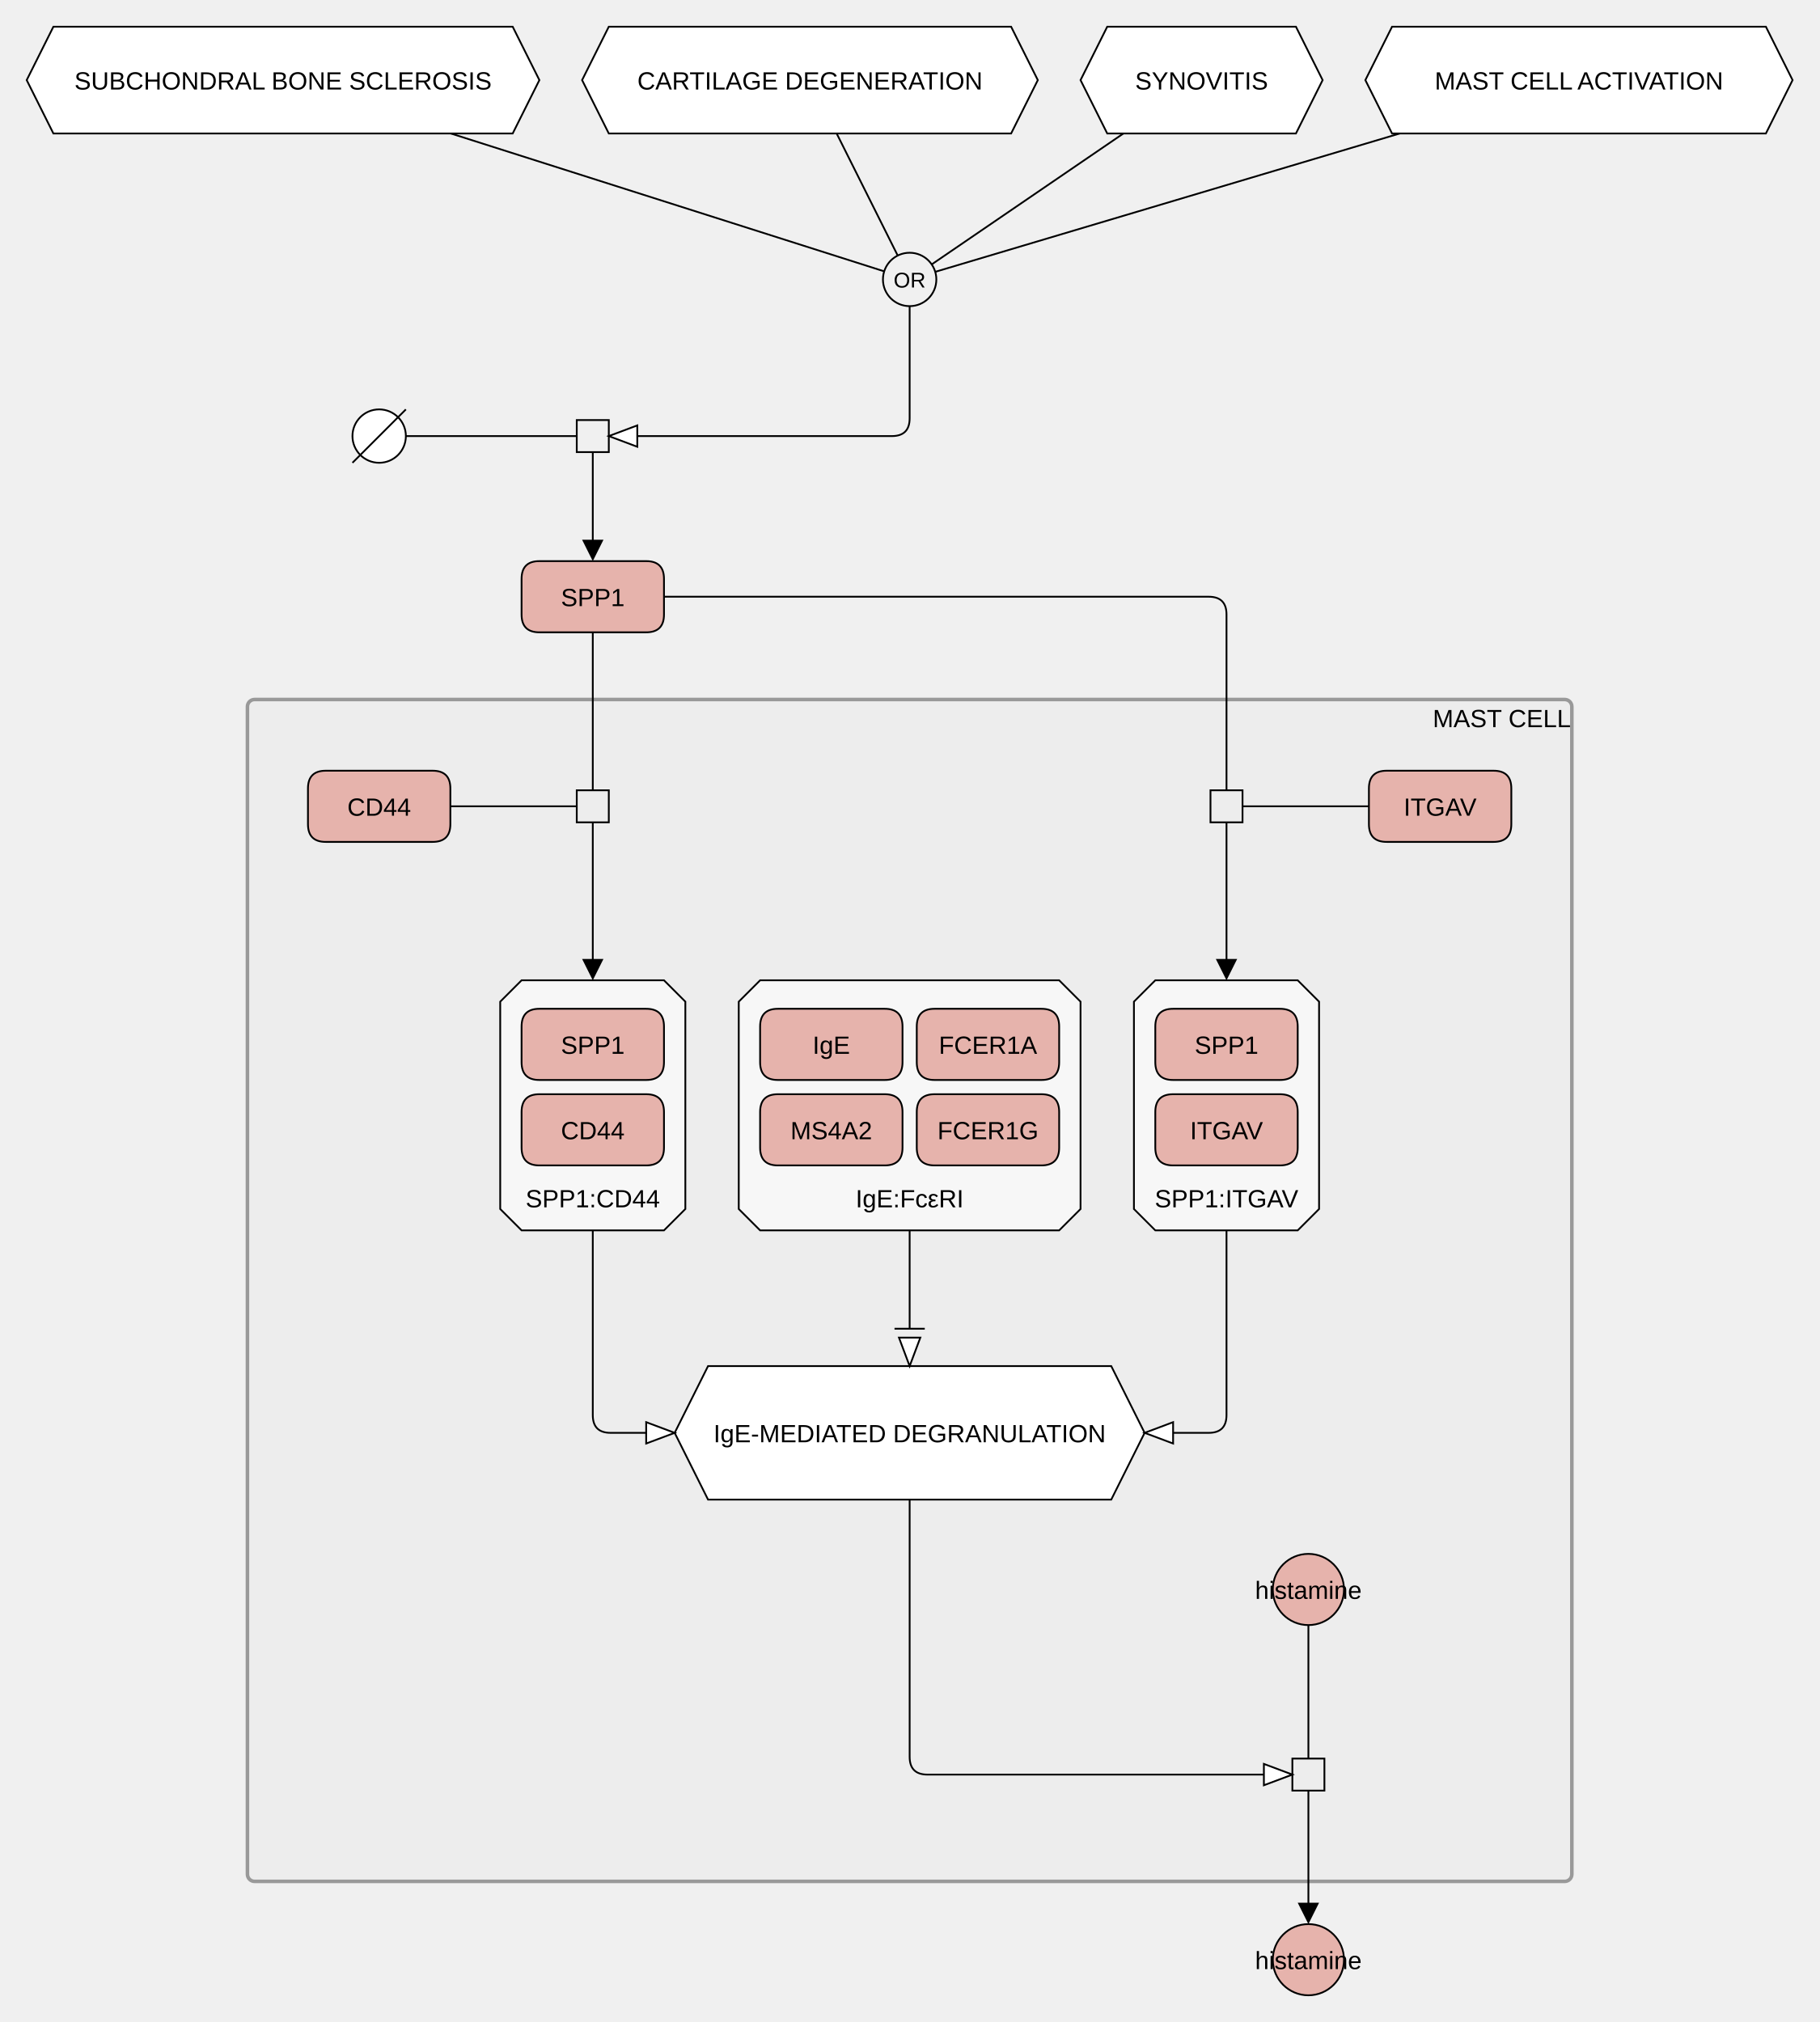
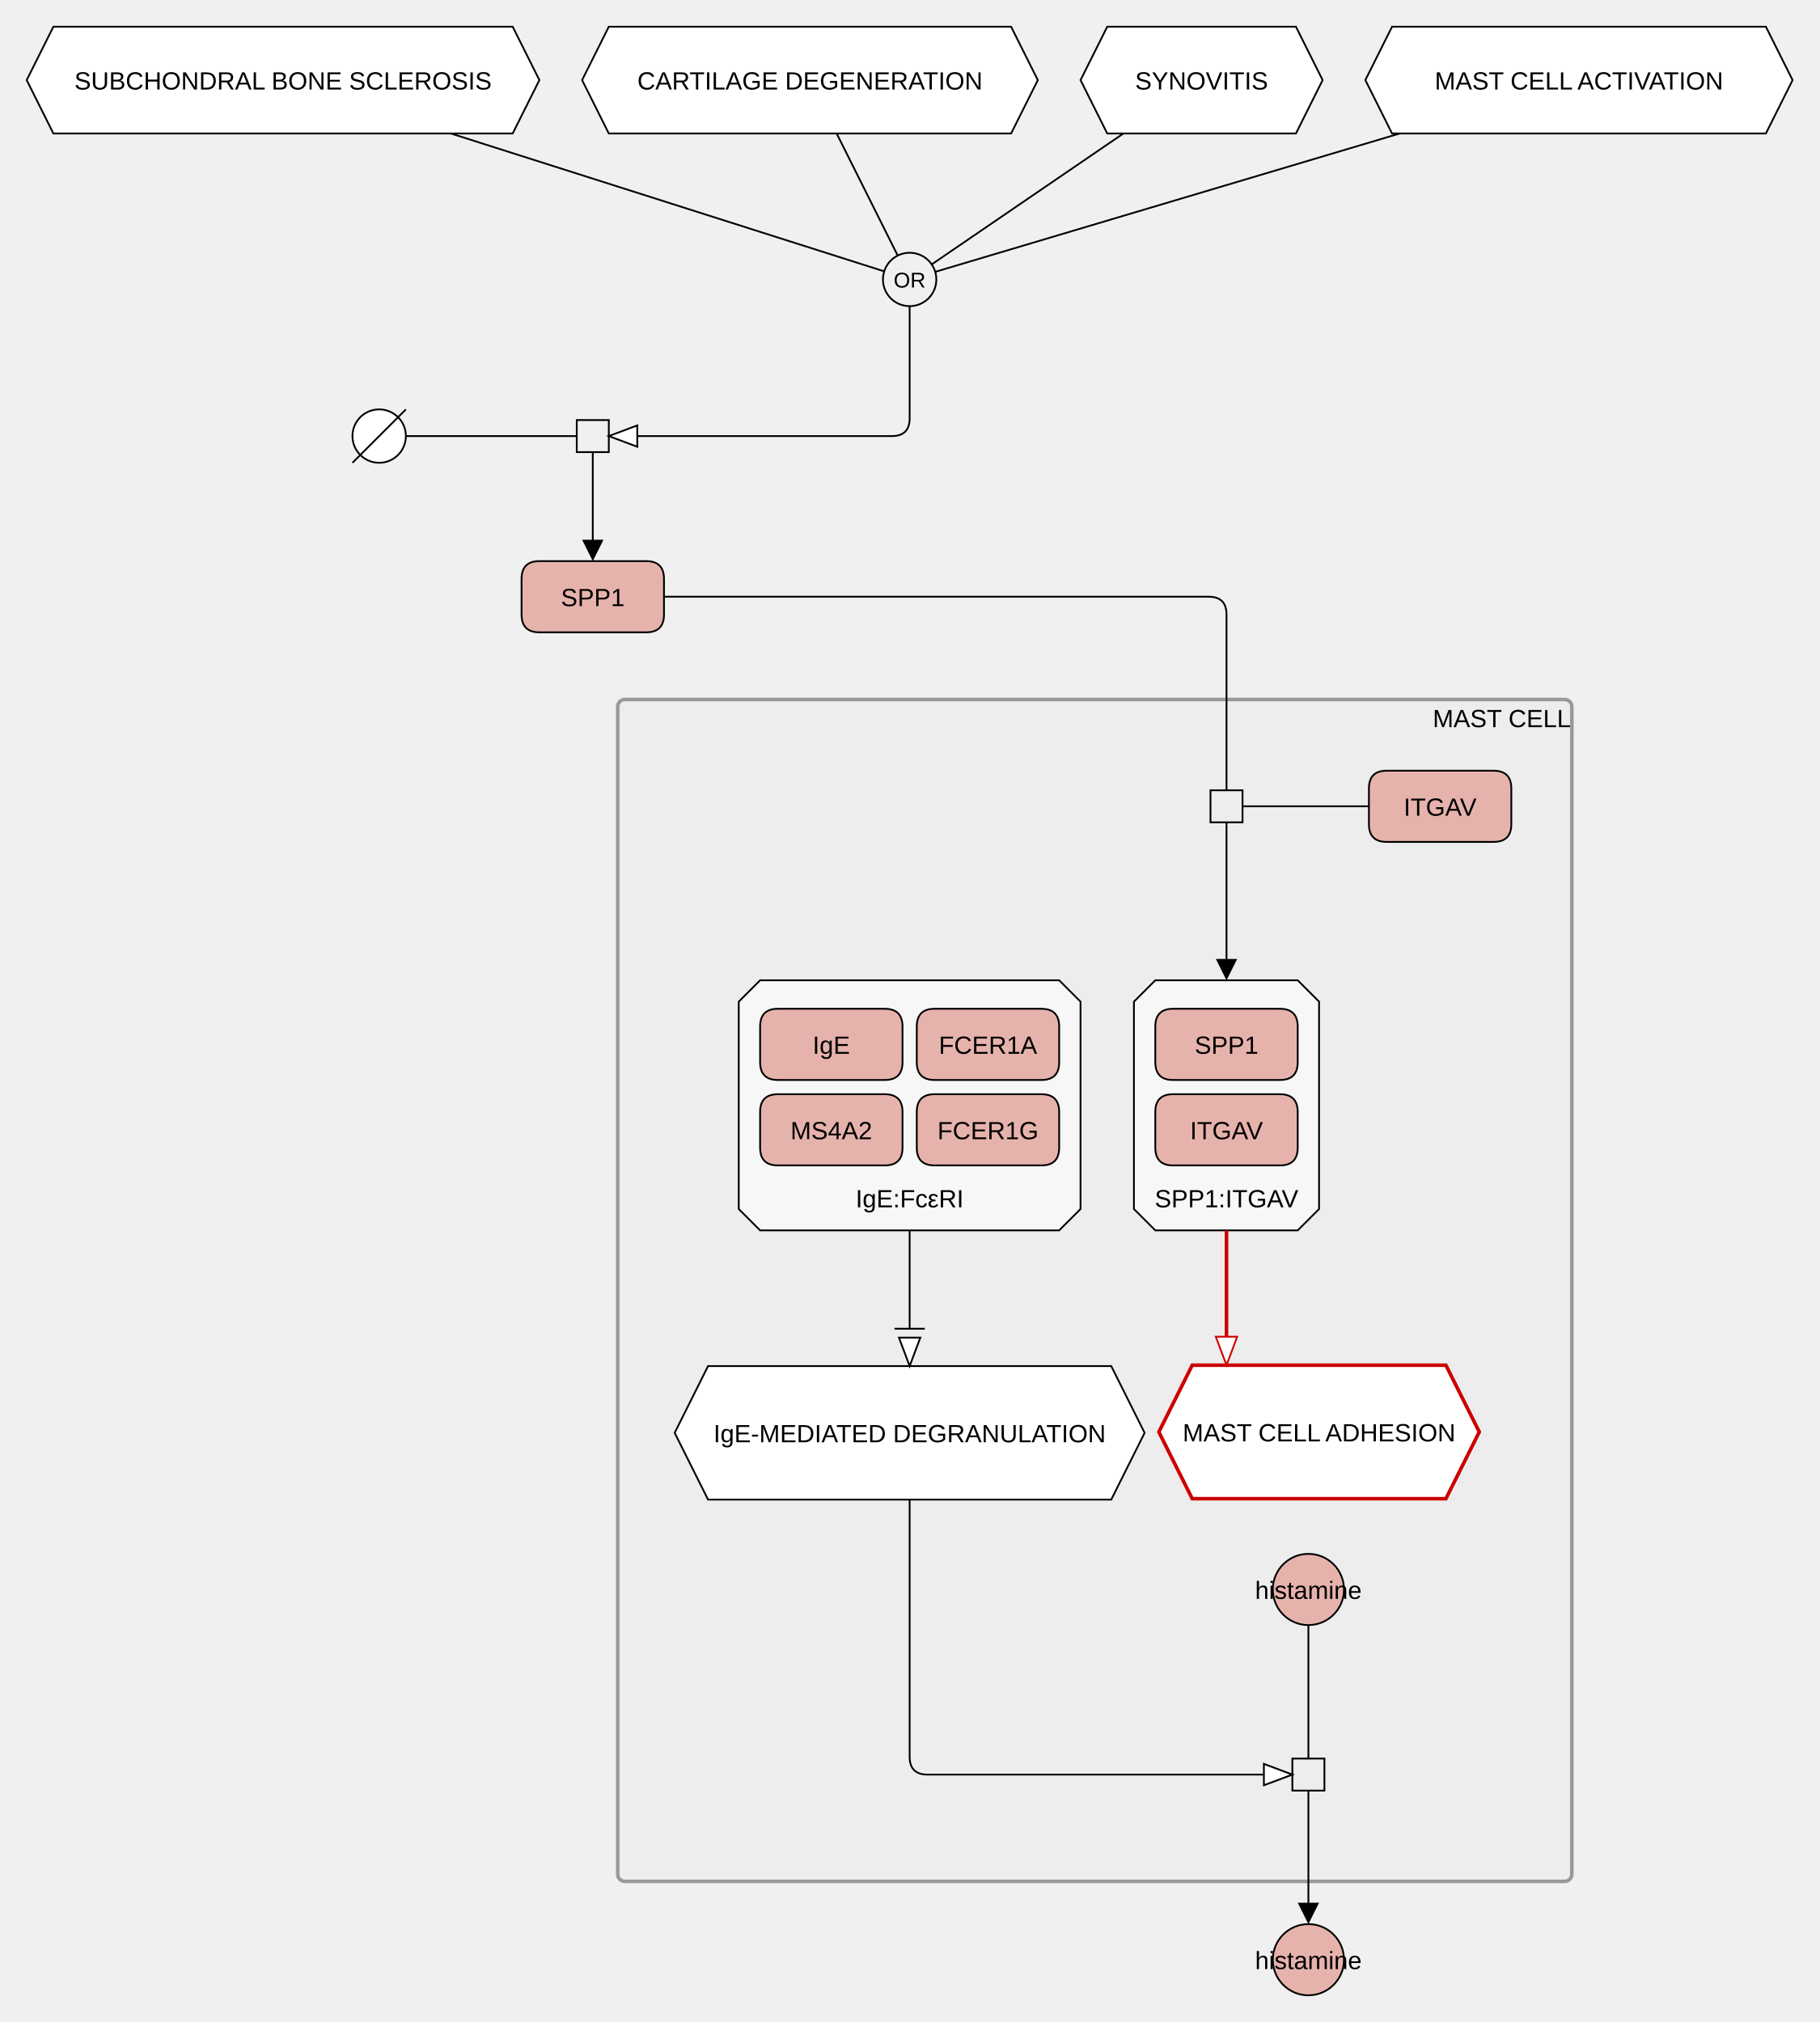
<svg xmlns="http://www.w3.org/2000/svg" width="1022" height="1136" viewBox="0 0 1022 1136" stroke-linecap="butt" stroke-miterlimit="10">
  <g transform="translate(79,189)">
    <path d="M214 136.25 Q214 126.25 224 126.25 L284 126.25 Q294 126.25 294 136.25 L294 156.25 Q294 166.25 284 166.25 L224 166.25 Q214 166.25 214 156.25 Z" fill="#E6B3AC" stroke="none" />
    <path d="M214 136.25 Q214 126.25 224 126.25 L284 126.25 Q294 126.25 294 136.25 L294 156.25 Q294 166.25 284 166.25 L224 166.25 Q214 166.25 214 156.25 Z" fill="none" stroke="#000000" />
    <text x="254" y="151.541" text-anchor="middle" font-family="'Dialog', Arial, Helvetica, sans-serif" font-size="14" fill="#000000" stroke="none" xml:space="preserve">SPP1</text>
    <path d="M636 912 C636 900.954 644.954 892 656 892 L656 892 C667.046 892 676 900.954 676 912 L676 912 C676 923.046 667.046 932 656 932 L656 932 C644.954 932 636 923.046 636 912 Z" fill="#E6B3AC" stroke="none" />
    <path d="M636 912 C636 900.954 644.954 892 656 892 L656 892 C667.046 892 676 900.954 676 912 L676 912 C676 923.046 667.046 932 656 932 L656 932 C644.954 932 636 923.046 636 912 Z" fill="none" stroke="#000000" />
    <text x="656" y="917.291" text-anchor="middle" font-family="'Dialog', Arial, Helvetica, sans-serif" font-size="14" fill="#000000" stroke="none" xml:space="preserve">histamine</text>
-     <path d="M60 208 C60 205.791 61.791 204 64 204 L800 204 C802.209 204 804 205.791 804 208 L804 864 C804 866.209 802.209 868 800 868 L64 868 C61.791 868 60 866.209 60 864 Z" fill="#999999" fill-opacity="0.031" stroke="none" />
-     <path d="M60 208 C60 205.791 61.791 204 64 204 L800 204 C802.209 204 804 205.791 804 208 L804 864 C804 866.209 802.209 868 800 868 L64 868 C61.791 868 60 866.209 60 864 Z" fill="none" stroke="#999999" stroke-width="2" />
+     <path d="M268 208 C268 205.791 269.791 204 272 204 L800 204 C802.209 204 804 205.791 804 208 L804 864 C804 866.209 802.209 868 800 868 L272 868 C269.791 868 268 866.209 268 864 Z" fill="#999999" fill-opacity="0.031" stroke="none" />
+     <path d="M268 208 C268 205.791 269.791 204 272 204 L800 204 C802.209 204 804 205.791 804 208 L804 864 C804 866.209 802.209 868 800 868 L272 868 C269.791 868 268 866.209 268 864 Z" fill="none" stroke="#999999" stroke-width="2" />
    <text x="764.628" y="219.535" text-anchor="middle" font-family="'Dialog', Arial, Helvetica, sans-serif" font-size="14" fill="#000000" stroke="none" xml:space="preserve">MAST CELL</text>
-     <path d="M94 254 Q94 244 104 244 L164 244 Q174 244 174 254 L174 274 Q174 284 164 284 L104 284 Q94 284 94 274 Z" fill="#E6B3AC" stroke="none" />
-     <path d="M94 254 Q94 244 104 244 L164 244 Q174 244 174 254 L174 274 Q174 284 164 284 L104 284 Q94 284 94 274 Z" fill="none" stroke="#000000" />
-     <text x="134" y="269.291" text-anchor="middle" font-family="'Dialog', Arial, Helvetica, sans-serif" font-size="14" fill="#000000" stroke="none" xml:space="preserve">CD44</text>
    <path d="M690 254 Q690 244 700 244 L760 244 Q770 244 770 254 L770 274 Q770 284 760 284 L700 284 Q690 284 690 274 Z" fill="#E6B3AC" stroke="none" />
    <path d="M690 254 Q690 244 700 244 L760 244 Q770 244 770 254 L770 274 Q770 284 760 284 L700 284 Q690 284 690 274 Z" fill="none" stroke="#000000" />
    <text x="730" y="269.291" text-anchor="middle" font-family="'Dialog', Arial, Helvetica, sans-serif" font-size="14" fill="#000000" stroke="none" xml:space="preserve">ITGAV</text>
-     <path d="M245 255 L263 255 L263 273 L245 273 Z" fill="none" stroke="#000000" />
    <path d="M601 255 L619 255 L619 273 L601 273 Z" fill="none" stroke="#000000" />
-     <path d="M214 361.756 L294 361.756 L306 373.756 L306 490.244 L294 502.244 L214 502.244 L202 490.244 L202 373.756 Z" fill="#F7F7F7" stroke="none" />
-     <path d="M214 361.756 L294 361.756 L306 373.756 L306 490.244 L294 502.244 L214 502.244 L202 490.244 L202 373.756 Z" fill="none" stroke="#000000" />
-     <text x="254" y="489.291" text-anchor="middle" font-family="'Dialog', Arial, Helvetica, sans-serif" font-size="14" fill="#000000" stroke="none" xml:space="preserve">SPP1:CD44</text>
-     <path d="M214 387.756 Q214 377.756 224 377.756 L284 377.756 Q294 377.756 294 387.756 L294 407.756 Q294 417.756 284 417.756 L224 417.756 Q214 417.756 214 407.756 Z" fill="#E6B3AC" stroke="none" />
-     <path d="M214 387.756 Q214 377.756 224 377.756 L284 377.756 Q294 377.756 294 387.756 L294 407.756 Q294 417.756 284 417.756 L224 417.756 Q214 417.756 214 407.756 Z" fill="none" stroke="#000000" />
-     <text x="254" y="403.047" text-anchor="middle" font-family="'Dialog', Arial, Helvetica, sans-serif" font-size="14" fill="#000000" stroke="none" xml:space="preserve">SPP1</text>
-     <path d="M214 435.756 Q214 425.756 224 425.756 L284 425.756 Q294 425.756 294 435.756 L294 455.756 Q294 465.756 284 465.756 L224 465.756 Q214 465.756 214 455.756 Z" fill="#E6B3AC" stroke="none" />
-     <path d="M214 435.756 Q214 425.756 224 425.756 L284 425.756 Q294 425.756 294 435.756 L294 455.756 Q294 465.756 284 465.756 L224 465.756 Q214 465.756 214 455.756 Z" fill="none" stroke="#000000" />
-     <text x="254" y="451.047" text-anchor="middle" font-family="'Dialog', Arial, Helvetica, sans-serif" font-size="14" fill="#000000" stroke="none" xml:space="preserve">CD44</text>
    <path d="M348 361.756 L516 361.756 L528 373.756 L528 490.244 L516 502.244 L348 502.244 L336 490.244 L336 373.756 Z" fill="#F7F7F7" stroke="none" />
    <path d="M348 361.756 L516 361.756 L528 373.756 L528 490.244 L516 502.244 L348 502.244 L336 490.244 L336 373.756 Z" fill="none" stroke="#000000" />
    <text x="432" y="489.291" text-anchor="middle" font-family="'Dialog', Arial, Helvetica, sans-serif" font-size="14" fill="#000000" stroke="none" xml:space="preserve">IgE:FcεRI</text>
    <path d="M348 387.756 Q348 377.756 358 377.756 L418 377.756 Q428 377.756 428 387.756 L428 407.756 Q428 417.756 418 417.756 L358 417.756 Q348 417.756 348 407.756 Z" fill="#E6B3AC" stroke="none" />
    <path d="M348 387.756 Q348 377.756 358 377.756 L418 377.756 Q428 377.756 428 387.756 L428 407.756 Q428 417.756 418 417.756 L358 417.756 Q348 417.756 348 407.756 Z" fill="none" stroke="#000000" />
    <text x="388" y="403.047" text-anchor="middle" font-family="'Dialog', Arial, Helvetica, sans-serif" font-size="14" fill="#000000" stroke="none" xml:space="preserve">IgE</text>
    <path d="M436 387.756 Q436 377.756 446 377.756 L506 377.756 Q516 377.756 516 387.756 L516 407.756 Q516 417.756 506 417.756 L446 417.756 Q436 417.756 436 407.756 Z" fill="#E6B3AC" stroke="none" />
    <path d="M436 387.756 Q436 377.756 446 377.756 L506 377.756 Q516 377.756 516 387.756 L516 407.756 Q516 417.756 506 417.756 L446 417.756 Q436 417.756 436 407.756 Z" fill="none" stroke="#000000" />
    <text x="476" y="403.047" text-anchor="middle" font-family="'Dialog', Arial, Helvetica, sans-serif" font-size="14" fill="#000000" stroke="none" xml:space="preserve">FCER1A</text>
    <path d="M348 435.756 Q348 425.756 358 425.756 L418 425.756 Q428 425.756 428 435.756 L428 455.756 Q428 465.756 418 465.756 L358 465.756 Q348 465.756 348 455.756 Z" fill="#E6B3AC" stroke="none" />
    <path d="M348 435.756 Q348 425.756 358 425.756 L418 425.756 Q428 425.756 428 435.756 L428 455.756 Q428 465.756 418 465.756 L358 465.756 Q348 465.756 348 455.756 Z" fill="none" stroke="#000000" />
    <text x="388" y="451.047" text-anchor="middle" font-family="'Dialog', Arial, Helvetica, sans-serif" font-size="14" fill="#000000" stroke="none" xml:space="preserve">MS4A2</text>
    <path d="M436 435.756 Q436 425.756 446 425.756 L506 425.756 Q516 425.756 516 435.756 L516 455.756 Q516 465.756 506 465.756 L446 465.756 Q436 465.756 436 455.756 Z" fill="#E6B3AC" stroke="none" />
    <path d="M436 435.756 Q436 425.756 446 425.756 L506 425.756 Q516 425.756 516 435.756 L516 455.756 Q516 465.756 506 465.756 L446 465.756 Q436 465.756 436 455.756 Z" fill="none" stroke="#000000" />
    <text x="476" y="451.047" text-anchor="middle" font-family="'Dialog', Arial, Helvetica, sans-serif" font-size="14" fill="#000000" stroke="none" xml:space="preserve">FCER1G</text>
    <path d="M570 361.756 L650 361.756 L662 373.756 L662 490.244 L650 502.244 L570 502.244 L558 490.244 L558 373.756 Z" fill="#F7F7F7" stroke="none" />
    <path d="M570 361.756 L650 361.756 L662 373.756 L662 490.244 L650 502.244 L570 502.244 L558 490.244 L558 373.756 Z" fill="none" stroke="#000000" />
    <text x="610" y="489.291" text-anchor="middle" font-family="'Dialog', Arial, Helvetica, sans-serif" font-size="14" fill="#000000" stroke="none" xml:space="preserve">SPP1:ITGAV</text>
    <path d="M570 387.756 Q570 377.756 580 377.756 L640 377.756 Q650 377.756 650 387.756 L650 407.756 Q650 417.756 640 417.756 L580 417.756 Q570 417.756 570 407.756 Z" fill="#E6B3AC" stroke="none" />
    <path d="M570 387.756 Q570 377.756 580 377.756 L640 377.756 Q650 377.756 650 387.756 L650 407.756 Q650 417.756 640 417.756 L580 417.756 Q570 417.756 570 407.756 Z" fill="none" stroke="#000000" />
    <text x="610" y="403.047" text-anchor="middle" font-family="'Dialog', Arial, Helvetica, sans-serif" font-size="14" fill="#000000" stroke="none" xml:space="preserve">SPP1</text>
    <path d="M570 435.756 Q570 425.756 580 425.756 L640 425.756 Q650 425.756 650 435.756 L650 455.756 Q650 465.756 640 465.756 L580 465.756 Q570 465.756 570 455.756 Z" fill="#E6B3AC" stroke="none" />
    <path d="M570 435.756 Q570 425.756 580 425.756 L640 425.756 Q650 425.756 650 435.756 L650 455.756 Q650 465.756 640 465.756 L580 465.756 Q570 465.756 570 455.756 Z" fill="none" stroke="#000000" />
    <text x="610" y="451.047" text-anchor="middle" font-family="'Dialog', Arial, Helvetica, sans-serif" font-size="14" fill="#000000" stroke="none" xml:space="preserve">ITGAV</text>
    <path d="M318.75 578.5 L545.25 578.5 L564 616 L545.25 653.5 L318.75 653.5 L300 616 Z" fill="#FFFFFF" stroke="none" />
    <path d="M318.75 578.5 L545.25 578.5 L564 616 L545.25 653.5 L318.75 653.5 L300 616 Z" fill="none" stroke="#000000" />
    <text x="432" y="621.291" text-anchor="middle" font-family="'Dialog', Arial, Helvetica, sans-serif" font-size="14" fill="#000000" stroke="none" xml:space="preserve">IgE-MEDIATED DEGRANULATION</text>
+     <path d="M590.75 578 L733.25 578 L752 615.5 L733.25 653 L590.75 653 L572 615.5 Z" fill="#FFFFFF" stroke="none" />
+     <path d="M590.75 578 L733.25 578 L752 615.5 L733.25 653 L590.75 653 L572 615.5 Z" fill="none" stroke="#CC0000" stroke-width="2" />
+     <text x="662" y="620.791" text-anchor="middle" font-family="'Dialog', Arial, Helvetica, sans-serif" font-size="14" fill="#000000" stroke="none" xml:space="preserve">MAST CELL ADHESION</text>
    <path d="M636 704 C636 692.954 644.954 684 656 684 L656 684 C667.046 684 676 692.954 676 704 L676 704 C676 715.046 667.046 724 656 724 L656 724 C644.954 724 636 715.046 636 704 Z" fill="#E6B3AC" stroke="none" />
    <path d="M636 704 C636 692.954 644.954 684 656 684 L656 684 C667.046 684 676 692.954 676 704 L676 704 C676 715.046 667.046 724 656 724 L656 724 C644.954 724 636 715.046 636 704 Z" fill="none" stroke="#000000" />
    <text x="656" y="709.291" text-anchor="middle" font-family="'Dialog', Arial, Helvetica, sans-serif" font-size="14" fill="#000000" stroke="none" xml:space="preserve">histamine</text>
    <path d="M647 799 L665 799 L665 817 L647 817 Z" fill="none" stroke="#000000" />
    <path d="M119 56 C119 47.715 125.716 41 134 41 L134 41 C142.285 41 149 47.715 149 56 L149 56 C149 64.284 142.285 71 134 71 L134 71 C125.716 71 119 64.284 119 56 Z" fill="#FFFFFF" stroke="none" />
    <path d="M119 56 C119 47.715 125.716 41 134 41 L134 41 C142.285 41 149 47.715 149 56 L149 56 C149 64.284 142.285 71 134 71 L134 71 C125.716 71 119 64.284 119 56 Z" fill="none" stroke="#000000" />
    <path d="M119 71 L149 41" fill="none" stroke="#000000" />
-     <path d="M254 166.25 L254 255" fill="none" stroke="#000000" />
    <path d="M294 146.25 L600 146.25 Q610 146.25 610 156.25 L610 255" fill="none" stroke="#000000" />
-     <path d="M174 264 L245 264" fill="none" stroke="#000000" />
    <path d="M690 264 L619 264" fill="none" stroke="#000000" />
-     <path d="M254 273 L254 350.756" fill="none" stroke="#000000" />
-     <path d="M254 361.756 L248 349.756 L260 349.756 Z" fill="#000000" stroke="none" />
    <path d="M610 273 L610 350.756" fill="none" stroke="#000000" />
    <path d="M610 361.756 L604 349.756 L616 349.756 Z" fill="#000000" stroke="none" />
-     <path d="M254 502.244 L254 606 Q254 616 264 616 L285 616" fill="none" stroke="#000000" />
-     <path d="M300 616 L284 622 L284 610 Z" fill="white" stroke="#000000" />
-     <path d="M610 502.244 L610 606 Q610 616 600 616 L579 616" fill="none" stroke="#000000" />
-     <path d="M564 616 L580 610 L580 622 Z" fill="white" stroke="#000000" />
    <path d="M432 502.244 L432 557.5" fill="none" stroke="#000000" />
    <path d="M432 578.5 L426 562.5 L438 562.5 Z" fill="white" stroke="#000000" />
    <path d="M440 557.5 L424 557.5" fill="none" stroke="#000000" stroke-linecap="square" />
    <path d="M432 653.5 L432 798 Q432 808 442 808 L632 808" fill="none" stroke="#000000" />
    <path d="M647 808 L631 814 L631 802 Z" fill="white" stroke="#000000" />
+     <path d="M610 502.244 L610 563" fill="none" stroke="#CC0000" stroke-width="2" />
+     <path d="M610 578 L604 562 L616 562 Z" fill="white" stroke="#CC0000" />
    <path d="M656 724 L656 799" fill="none" stroke="#000000" />
    <path d="M656 817 L656 881" fill="none" stroke="#000000" />
    <path d="M656 892 L650 880 L662 880 Z" fill="#000000" stroke="none" />
    <path d="M245 47 L263 47 L263 65 L245 65 Z" fill="none" stroke="#000000" />
    <path d="M417 -32 C417 -40.285 423.716 -47 432 -47 L432 -47 C440.284 -47 447 -40.285 447 -32 L447 -32 C447 -23.715 440.284 -17 432 -17 L432 -17 C423.716 -17 417 -23.715 417 -32 Z" fill="none" stroke="#000000" />
    <text x="432" y="-27.465" text-anchor="middle" font-family="'Dialog', Arial, Helvetica, sans-serif" font-size="12" fill="#000000" stroke="none" xml:space="preserve">OR</text>
    <path d="M-49 -174 L209 -174 L224 -144 L209 -114 L-49 -114 L-64 -144 Z" fill="#FFFFFF" stroke="none" />
    <path d="M-49 -174 L209 -174 L224 -144 L209 -114 L-49 -114 L-64 -144 Z" fill="none" stroke="#000000" />
    <text x="80" y="-138.709" text-anchor="middle" font-family="'Dialog', Arial, Helvetica, sans-serif" font-size="14" fill="#000000" stroke="none" xml:space="preserve">SUBCHONDRAL BONE SCLEROSIS</text>
    <path d="M263 -174 L489 -174 L504 -144 L489 -114 L263 -114 L248 -144 Z" fill="#FFFFFF" stroke="none" />
    <path d="M263 -174 L489 -174 L504 -144 L489 -114 L263 -114 L248 -144 Z" fill="none" stroke="#000000" />
    <text x="376" y="-138.709" text-anchor="middle" font-family="'Dialog', Arial, Helvetica, sans-serif" font-size="14" fill="#000000" stroke="none" xml:space="preserve">CARTILAGE DEGENERATION</text>
    <path d="M174.286 -114 L417.772 -36.527" fill="none" stroke="#000000" />
    <path d="M543 -174 L649 -174 L664 -144 L649 -114 L543 -114 L528 -144 Z" fill="#FFFFFF" stroke="none" />
    <path d="M543 -174 L649 -174 L664 -144 L649 -114 L543 -114 L528 -144 Z" fill="none" stroke="#000000" />
    <text x="596" y="-138.709" text-anchor="middle" font-family="'Dialog', Arial, Helvetica, sans-serif" font-size="14" fill="#000000" stroke="none" xml:space="preserve">SYNOVITIS</text>
    <path d="M391 -114 L425.318 -45.364" fill="none" stroke="#000000" />
    <path d="M703 -174 L913 -174 L928 -144 L913 -114 L703 -114 L688 -144 Z" fill="#FFFFFF" stroke="none" />
    <path d="M703 -174 L913 -174 L928 -144 L913 -114 L703 -114 L688 -144 Z" fill="none" stroke="#000000" />
    <text x="808" y="-138.709" text-anchor="middle" font-family="'Dialog', Arial, Helvetica, sans-serif" font-size="14" fill="#000000" stroke="none" xml:space="preserve">MAST CELL ACTIVATION</text>
    <path d="M552.071 -114 L444.382 -40.456" fill="none" stroke="#000000" />
    <path d="M707.286 -114 L446.31 -36.263" fill="none" stroke="#000000" />
    <path d="M432 -17 L432 46 Q432 56 422 56 L278 56" fill="none" stroke="#000000" />
    <path d="M263 56 L279 50 L279 62 Z" fill="white" stroke="#000000" />
    <path d="M149 56 L245 56" fill="none" stroke="#000000" />
    <path d="M254 65 L254 115.25" fill="none" stroke="#000000" />
    <path d="M254 126.25 L248 114.25 L260 114.25 Z" fill="#000000" stroke="none" />
  </g>
</svg>
